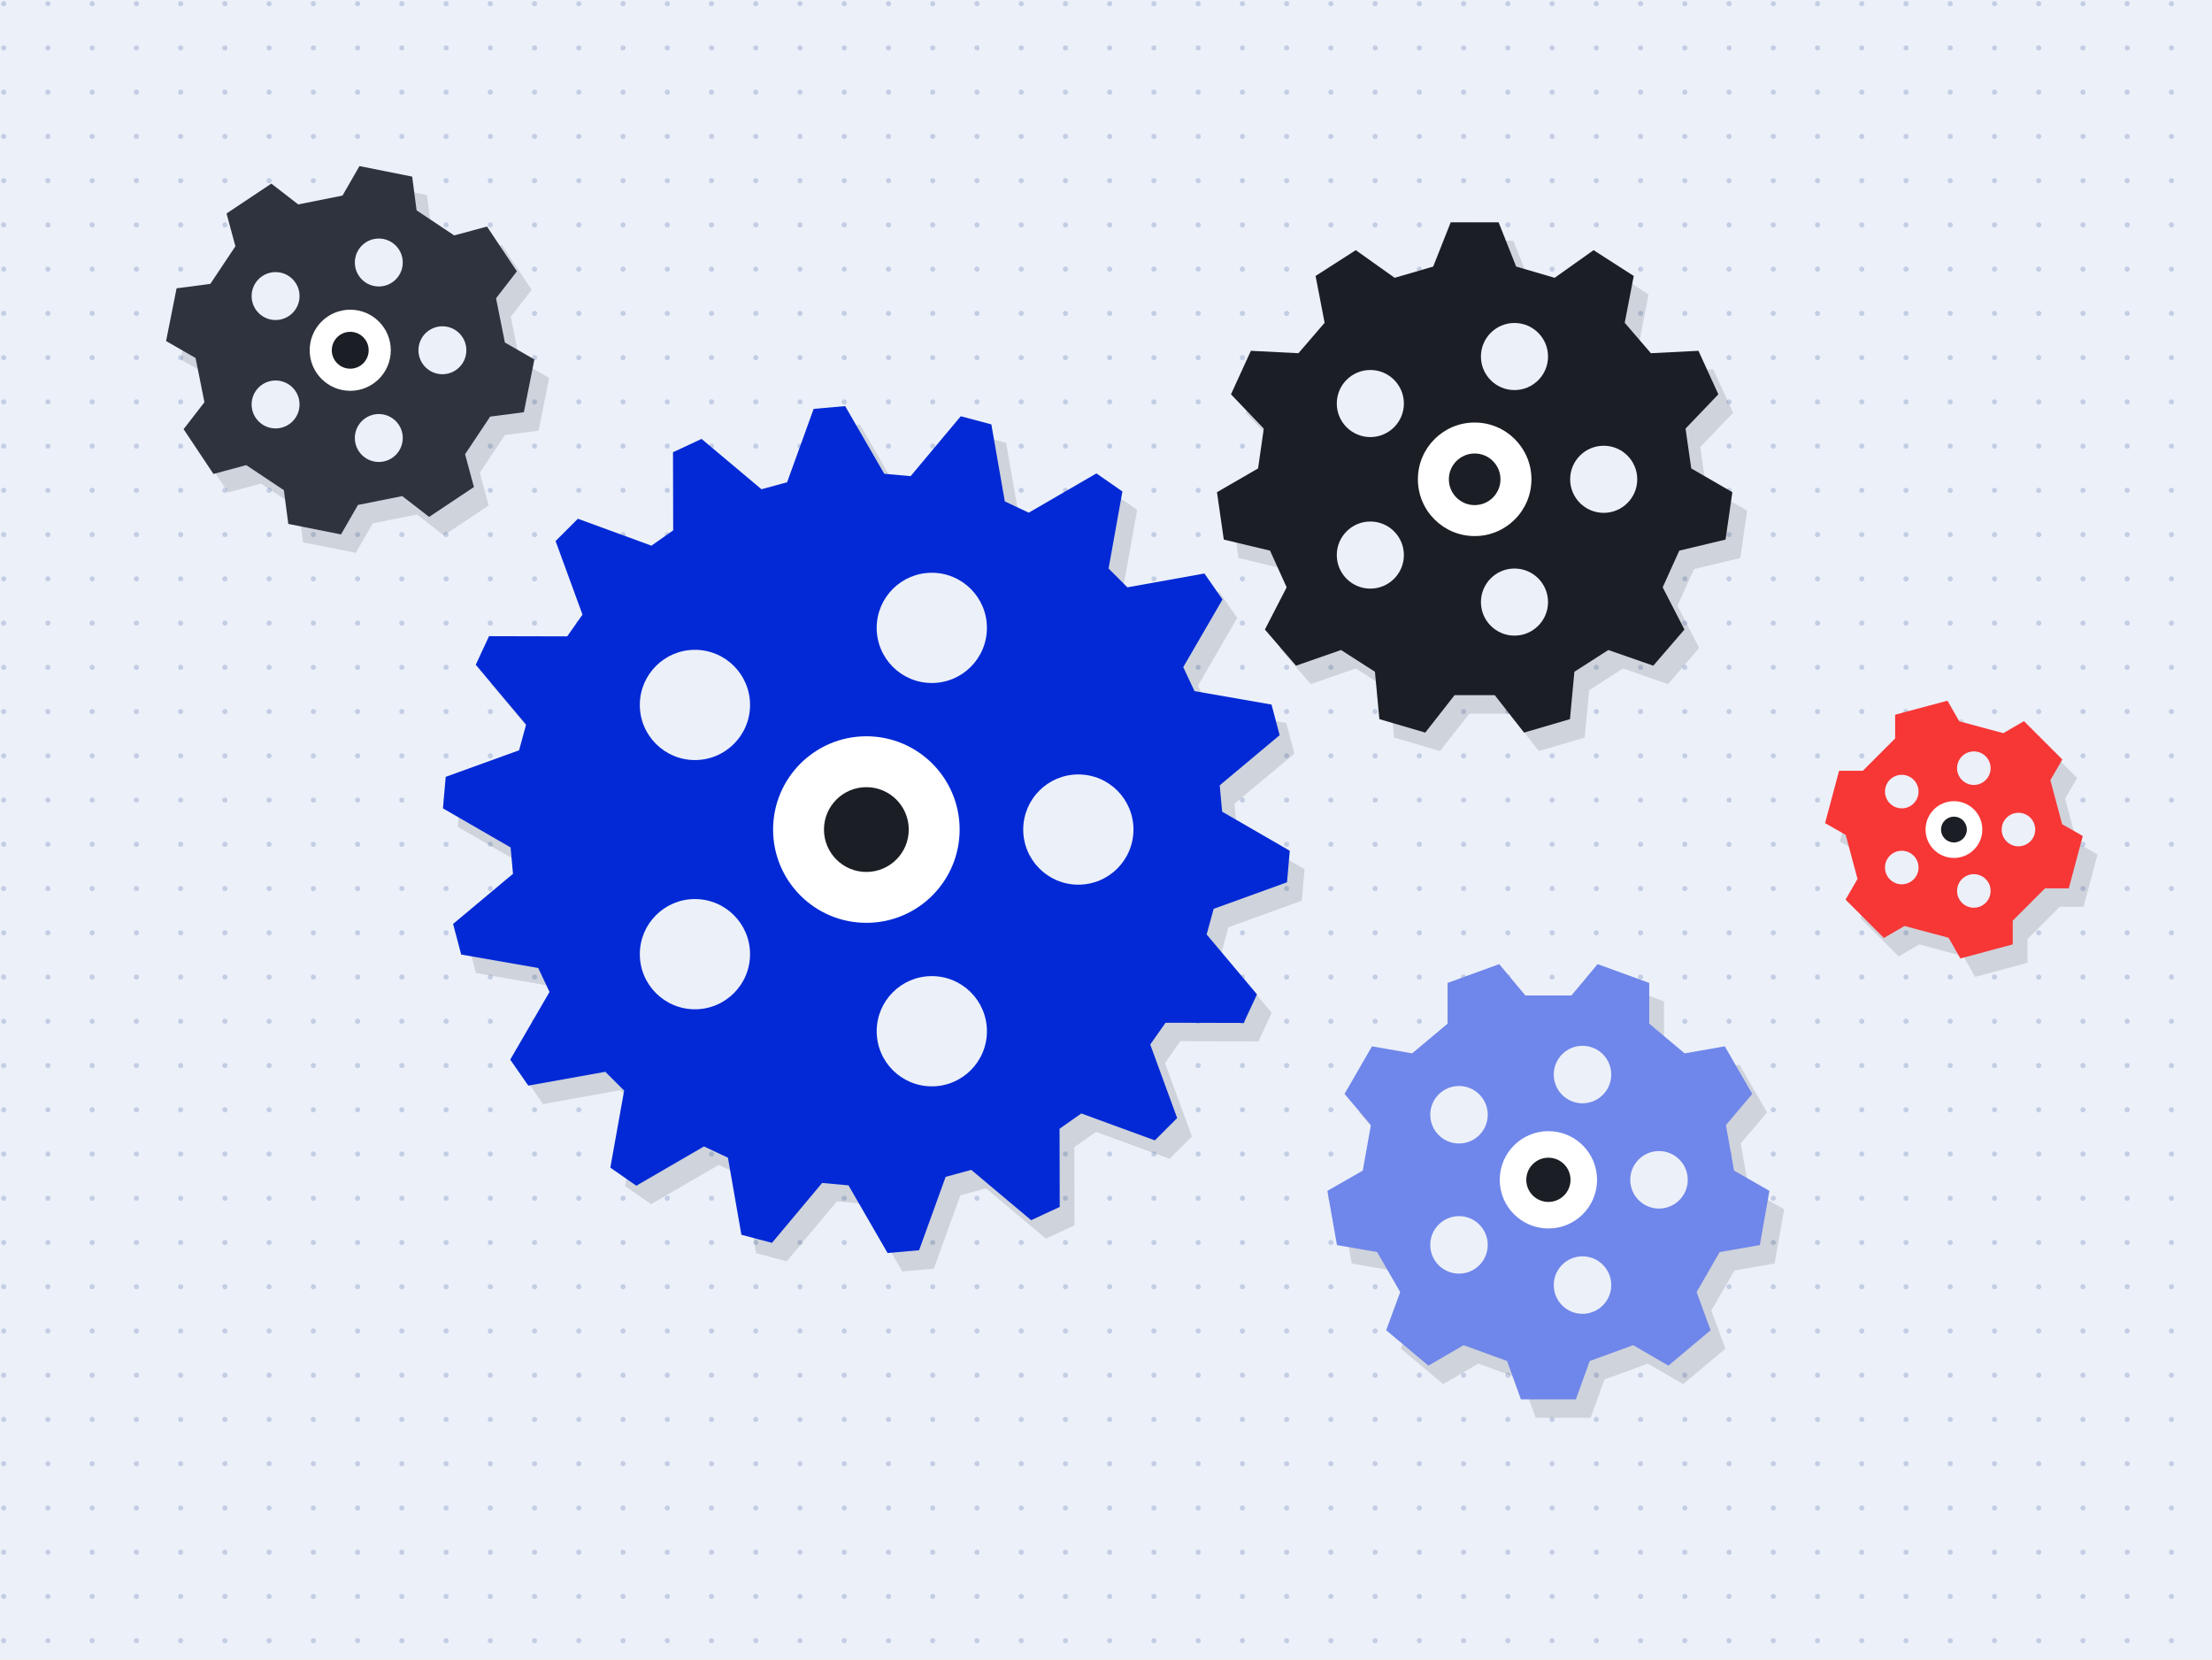
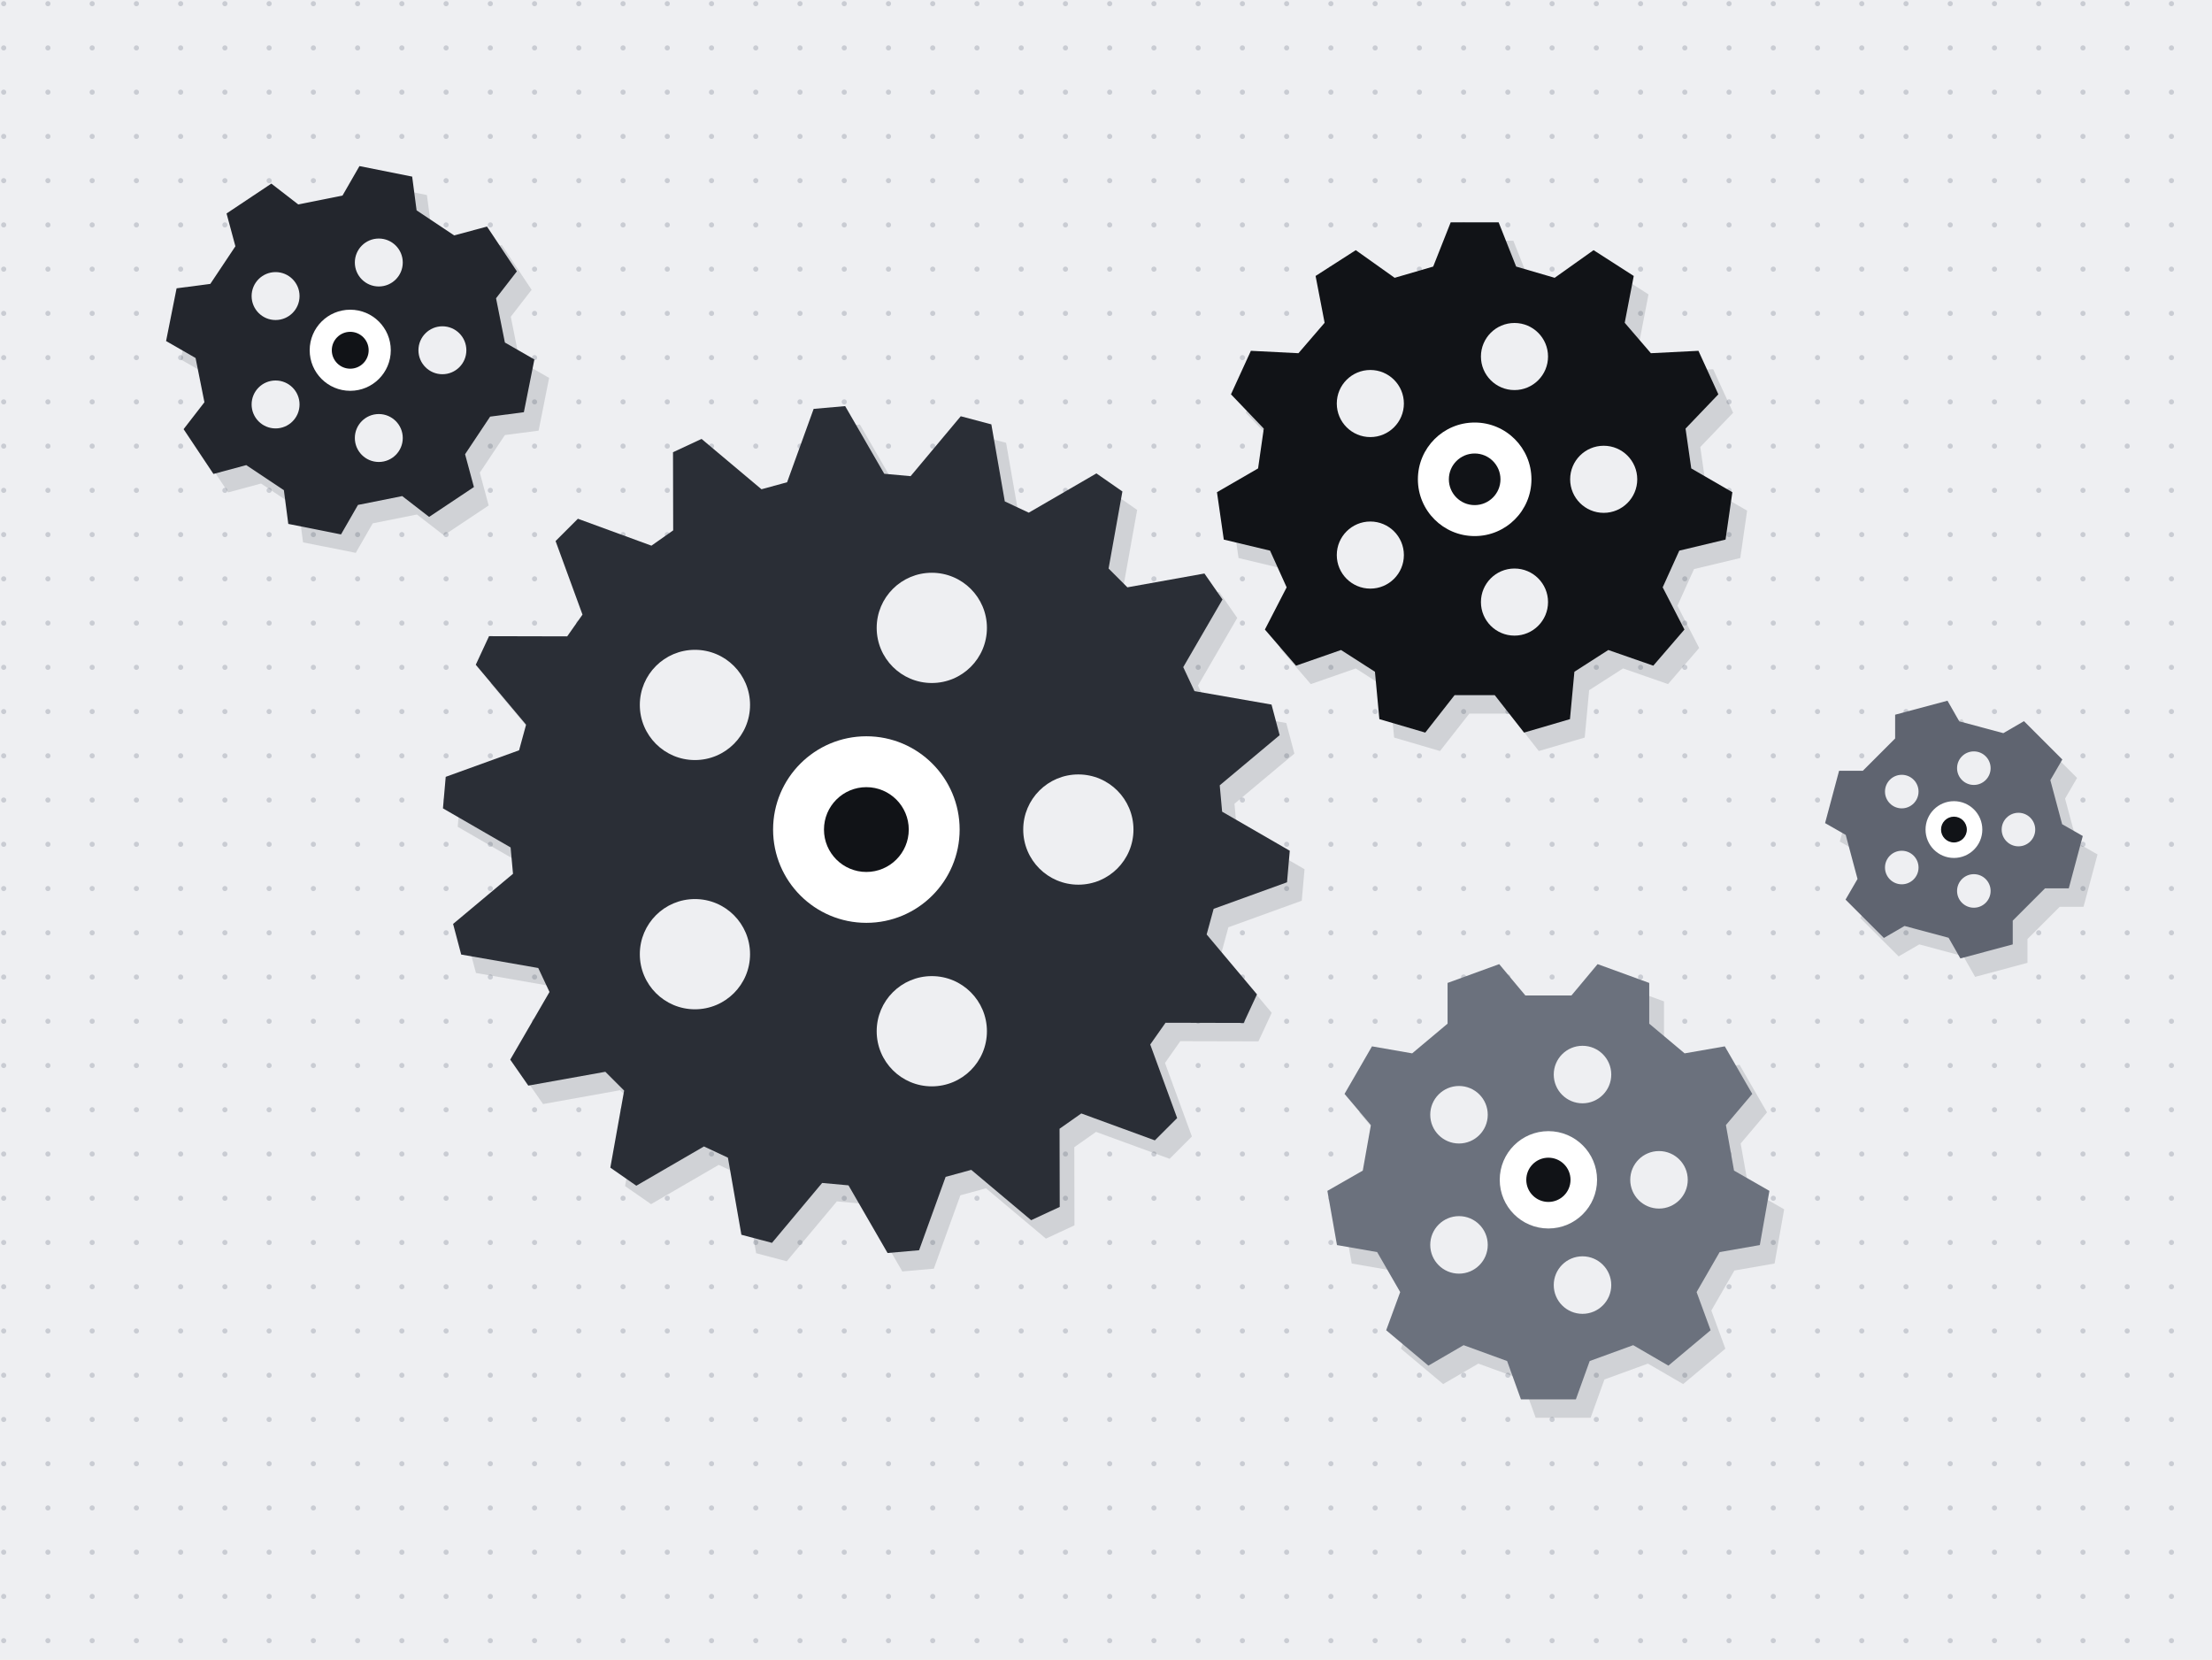
<svg xmlns="http://www.w3.org/2000/svg" viewBox="0 0 1200 900" width="1200" height="900" role="img" aria-label="Interlocking machine gears turning">
  <defs>
    <pattern id="dots" width="24" height="24" patternUnits="userSpaceOnUse">
-       <circle cx="2" cy="2" r="1.4" fill="#C3CDE4" />
+       <circle cx="2" cy="2" r="1.4" fill="#C9CCD3" />
    </pattern>
  </defs>
-   <rect width="1200" height="900" fill="#ECF0F8" />
+   <rect width="1200" height="900" fill="#EEEFF2" />
  <rect width="1200" height="900" fill="url(#dots)" />
  <polygon points="699.7,461.5 698.2,478.6 658.4,493 654.6,506.9 681.9,539.4 674.7,554.9 632.3,554.8 624,566.6 638.6,606.5 626.5,618.6 586.6,604 574.8,612.3 574.9,654.7 559.4,661.9 526.9,634.6 513,638.4 498.6,678.2 481.5,679.7 460.3,643 446,641.7 418.8,674.2 402.2,669.8 394.9,628 381.9,621.9 345.2,643.2 331.1,633.4 338.6,591.6 328.4,581.4 286.6,588.9 276.8,574.8 298.1,538.1 292,525.1 250.2,517.8 245.8,501.2 278.3,474 277,459.7 240.3,438.5 241.8,421.4 281.6,407 285.4,393.1 258.1,360.6 265.3,345.1 307.7,345.2 316,333.4 301.4,293.5 313.5,281.4 353.4,296 365.2,287.7 365.1,245.3 380.6,238.1 413.1,265.4 427,261.6 441.4,221.8 458.5,220.3 479.7,257 494,258.3 521.2,225.8 537.8,230.2 545.1,272 558.1,278.1 594.8,256.8 608.9,266.6 601.4,308.4 611.6,318.6 653.4,311.1 663.2,325.2 641.9,361.9 648,374.9 689.8,382.2 694.2,398.8 661.7,426 663,440.3" fill="rgba(27,30,36,.14)" transform="translate(8 10)" />
  <g>
-     <polygon points="699.7,461.5 698.2,478.6 658.4,493 654.6,506.9 681.9,539.4 674.7,554.9 632.3,554.8 624,566.6 638.6,606.5 626.5,618.6 586.6,604 574.8,612.3 574.9,654.7 559.4,661.9 526.9,634.6 513,638.4 498.6,678.2 481.5,679.7 460.3,643 446,641.7 418.8,674.2 402.2,669.8 394.9,628 381.9,621.9 345.2,643.2 331.1,633.4 338.6,591.6 328.4,581.4 286.6,588.9 276.8,574.8 298.1,538.1 292,525.1 250.2,517.8 245.8,501.2 278.3,474 277,459.7 240.3,438.5 241.8,421.4 281.6,407 285.4,393.1 258.1,360.6 265.3,345.1 307.7,345.2 316,333.4 301.4,293.5 313.5,281.4 353.4,296 365.2,287.7 365.1,245.3 380.6,238.1 413.1,265.4 427,261.6 441.4,221.8 458.5,220.3 479.7,257 494,258.3 521.2,225.8 537.8,230.2 545.1,272 558.1,278.1 594.8,256.8 608.9,266.6 601.4,308.4 611.6,318.6 653.4,311.1 663.2,325.2 641.9,361.9 648,374.9 689.8,382.2 694.2,398.8 661.7,426 663,440.3" fill="#0229D5" />
-     <circle cx="585" cy="450" r="29.9" fill="#ECF0F8" />
-     <circle cx="505.5" cy="559.4" r="29.9" fill="#ECF0F8" />
-     <circle cx="377" cy="517.6" r="29.9" fill="#ECF0F8" />
-     <circle cx="377" cy="382.4" r="29.9" fill="#ECF0F8" />
-     <circle cx="505.5" cy="340.6" r="29.9" fill="#ECF0F8" />
+     <polygon points="699.7,461.5 698.2,478.6 658.4,493 654.6,506.9 681.9,539.4 674.7,554.9 632.3,554.8 624,566.6 638.6,606.5 626.5,618.6 586.6,604 574.8,612.3 574.9,654.7 559.4,661.9 526.9,634.6 513,638.4 498.6,678.2 481.5,679.7 460.3,643 446,641.7 418.8,674.2 402.2,669.8 394.9,628 381.9,621.9 345.2,643.2 331.1,633.4 338.6,591.6 328.4,581.4 286.6,588.9 276.8,574.8 298.1,538.1 292,525.1 250.2,517.8 245.8,501.2 278.3,474 277,459.7 240.3,438.5 241.8,421.4 281.6,407 285.4,393.1 258.1,360.6 265.3,345.1 307.7,345.2 316,333.4 301.4,293.5 313.5,281.4 353.4,296 365.2,287.7 365.1,245.3 380.6,238.1 413.1,265.4 427,261.6 441.4,221.8 458.5,220.3 479.7,257 494,258.3 521.2,225.8 537.8,230.2 545.1,272 558.1,278.1 594.8,256.8 608.9,266.6 601.4,308.4 611.6,318.6 653.4,311.1 663.2,325.2 641.9,361.9 648,374.9 689.8,382.2 694.2,398.8 661.7,426 663,440.3" fill="#2A2E36" />
+     <circle cx="585" cy="450" r="29.9" fill="#EEEFF2" />
+     <circle cx="505.5" cy="559.4" r="29.9" fill="#EEEFF2" />
+     <circle cx="377" cy="517.6" r="29.9" fill="#EEEFF2" />
+     <circle cx="377" cy="382.4" r="29.9" fill="#EEEFF2" />
+     <circle cx="505.5" cy="340.6" r="29.9" fill="#EEEFF2" />
    <circle cx="470" cy="450" r="50.6" fill="#FFFFFF" />
-     <circle cx="470" cy="450" r="23" fill="#1B1E24" />
+     <circle cx="470" cy="450" r="23" fill="#111317" />
    <animateTransform attributeName="transform" type="rotate" from="0 470 450" to="360 470 450" dur="24s" repeatCount="indefinite" />
  </g>
  <polygon points="939.8,267 936.1,292.7 911,298.7 902,318.6 913.8,341.5 896.9,361.1 872.5,352.6 854.1,364.4 851.7,390.1 826.8,397.4 810.9,377.1 789.1,377.1 773.2,397.4 748.3,390.1 745.9,364.4 727.5,352.6 703.1,361.1 686.2,341.5 698,318.6 689,298.7 663.9,292.7 660.2,267 682.5,254.1 685.6,232.5 667.8,213.9 678.6,190.3 704.4,191.6 718.6,175.1 713.7,149.7 735.5,135.7 756.6,150.7 777.5,144.6 787,120.6 813,120.6 822.5,144.6 843.4,150.7 864.5,135.7 886.3,149.7 881.4,175.1 895.6,191.6 921.4,190.3 932.2,213.9 914.4,232.5 917.5,254.1" fill="rgba(27,30,36,.14)" transform="translate(8 10)" />
  <g>
-     <polygon points="939.8,267 936.1,292.7 911,298.7 902,318.6 913.8,341.5 896.9,361.1 872.5,352.6 854.1,364.4 851.7,390.1 826.8,397.4 810.9,377.1 789.1,377.1 773.2,397.4 748.3,390.1 745.9,364.4 727.5,352.6 703.1,361.1 686.2,341.5 698,318.6 689,298.7 663.9,292.7 660.2,267 682.5,254.1 685.6,232.5 667.8,213.9 678.6,190.3 704.4,191.6 718.6,175.1 713.7,149.7 735.5,135.7 756.6,150.7 777.5,144.6 787,120.6 813,120.6 822.5,144.6 843.4,150.7 864.5,135.7 886.3,149.7 881.4,175.1 895.6,191.6 921.4,190.3 932.2,213.9 914.4,232.5 917.5,254.1" fill="#1B1E24" />
-     <circle cx="870" cy="260" r="18.2" fill="#ECF0F8" />
-     <circle cx="821.6" cy="326.6" r="18.2" fill="#ECF0F8" />
-     <circle cx="743.4" cy="301.1" r="18.2" fill="#ECF0F8" />
-     <circle cx="743.4" cy="218.9" r="18.2" fill="#ECF0F8" />
-     <circle cx="821.6" cy="193.4" r="18.2" fill="#ECF0F8" />
+     <polygon points="939.8,267 936.1,292.7 911,298.7 902,318.6 913.8,341.5 896.9,361.1 872.5,352.6 854.1,364.4 851.7,390.1 826.8,397.4 810.9,377.1 789.1,377.1 773.2,397.4 748.3,390.1 745.9,364.4 727.5,352.6 703.1,361.1 686.2,341.5 698,318.6 689,298.7 663.9,292.7 660.2,267 682.5,254.1 685.6,232.5 667.8,213.9 678.6,190.3 704.4,191.6 718.6,175.1 713.7,149.7 735.5,135.7 756.6,150.7 777.5,144.6 787,120.6 813,120.6 822.5,144.6 843.4,150.7 864.5,135.7 886.3,149.7 881.4,175.1 895.6,191.6 921.4,190.3 932.2,213.9 914.4,232.5 917.5,254.1" fill="#111317" />
+     <circle cx="870" cy="260" r="18.2" fill="#EEEFF2" />
+     <circle cx="821.6" cy="326.6" r="18.2" fill="#EEEFF2" />
+     <circle cx="743.4" cy="301.1" r="18.2" fill="#EEEFF2" />
+     <circle cx="743.4" cy="218.9" r="18.2" fill="#EEEFF2" />
+     <circle cx="821.6" cy="193.4" r="18.2" fill="#EEEFF2" />
    <circle cx="800" cy="260" r="30.8" fill="#FFFFFF" />
-     <circle cx="800" cy="260" r="14" fill="#1B1E24" />
+     <circle cx="800" cy="260" r="14" fill="#111317" />
    <animateTransform attributeName="transform" type="rotate" from="0 800 260" to="-360 800 260" dur="14.7s" repeatCount="indefinite" />
  </g>
  <polygon points="959.9,646 954.7,675.4 932.9,679.2 920.4,700.9 928,721.6 905.1,740.8 886,729.7 862.4,738.3 854.9,759.1 825.1,759.1 817.6,738.3 794,729.7 774.9,740.8 752,721.6 759.6,700.9 747.1,679.2 725.3,675.4 720.1,646 739.3,635 743.7,610.3 729.4,593.4 744.3,567.6 766.1,571.4 785.3,555.3 785.3,533.2 813.3,523 827.5,540 852.5,540 866.7,523 894.7,533.2 894.7,555.3 913.9,571.4 935.7,567.6 950.6,593.4 936.3,610.3 940.7,635" fill="rgba(27,30,36,.14)" transform="translate(8 10)" />
  <g>
-     <polygon points="959.9,646 954.7,675.4 932.9,679.2 920.4,700.9 928,721.6 905.1,740.8 886,729.7 862.4,738.3 854.9,759.1 825.1,759.1 817.6,738.3 794,729.7 774.9,740.8 752,721.6 759.6,700.9 747.1,679.2 725.3,675.4 720.1,646 739.3,635 743.7,610.3 729.4,593.4 744.3,567.6 766.1,571.4 785.3,555.3 785.3,533.2 813.3,523 827.5,540 852.5,540 866.7,523 894.7,533.2 894.7,555.3 913.9,571.4 935.7,567.6 950.6,593.4 936.3,610.3 940.7,635" fill="#6F86EA" />
-     <circle cx="900" cy="640" r="15.6" fill="#ECF0F8" />
-     <circle cx="858.5" cy="697.1" r="15.6" fill="#ECF0F8" />
-     <circle cx="791.5" cy="675.3" r="15.6" fill="#ECF0F8" />
-     <circle cx="791.5" cy="604.7" r="15.6" fill="#ECF0F8" />
-     <circle cx="858.5" cy="582.9" r="15.6" fill="#ECF0F8" />
+     <polygon points="959.9,646 954.7,675.4 932.9,679.2 920.4,700.9 928,721.6 905.1,740.8 886,729.7 862.4,738.3 854.9,759.1 825.1,759.1 817.6,738.3 794,729.7 774.9,740.8 752,721.6 759.6,700.9 747.1,679.2 725.3,675.4 720.1,646 739.3,635 743.7,610.3 729.4,593.4 744.3,567.6 766.1,571.4 785.3,555.3 785.3,533.2 813.3,523 827.5,540 852.5,540 866.7,523 894.7,533.2 894.7,555.3 913.9,571.4 935.7,567.6 950.6,593.4 936.3,610.3 940.7,635" fill="#6B717D" />
+     <circle cx="900" cy="640" r="15.6" fill="#EEEFF2" />
+     <circle cx="858.5" cy="697.1" r="15.6" fill="#EEEFF2" />
+     <circle cx="791.5" cy="675.3" r="15.6" fill="#EEEFF2" />
+     <circle cx="791.5" cy="604.7" r="15.6" fill="#EEEFF2" />
+     <circle cx="858.5" cy="582.9" r="15.6" fill="#EEEFF2" />
    <circle cx="840" cy="640" r="26.4" fill="#FFFFFF" />
-     <circle cx="840" cy="640" r="12" fill="#1B1E24" />
+     <circle cx="840" cy="640" r="12" fill="#111317" />
    <animateTransform attributeName="transform" type="rotate" from="0 840 640" to="-360 840 640" dur="12s" repeatCount="indefinite" />
  </g>
  <polygon points="289.9,195 284.2,223.6 265.9,226 252.3,246.4 257.1,264.2 232.8,280.4 218.2,269.1 194.2,273.9 185,289.9 156.4,284.2 154,265.9 133.6,252.3 115.8,257.1 99.6,232.8 110.9,218.2 106.1,194.2 90.1,185 95.8,156.4 114.1,154 127.7,133.6 122.9,115.8 147.2,99.6 161.8,110.9 185.8,106.1 195,90.1 223.6,95.8 226,114.1 246.4,127.7 264.2,122.9 280.4,147.2 269.1,161.8 273.9,185.8" fill="rgba(27,30,36,.14)" transform="translate(8 10)" />
  <g>
-     <polygon points="289.9,195 284.2,223.6 265.9,226 252.3,246.4 257.1,264.2 232.8,280.4 218.2,269.1 194.2,273.9 185,289.9 156.4,284.2 154,265.9 133.6,252.3 115.8,257.1 99.6,232.8 110.9,218.2 106.1,194.2 90.1,185 95.8,156.4 114.1,154 127.7,133.6 122.9,115.8 147.2,99.6 161.8,110.9 185.8,106.1 195,90.1 223.6,95.8 226,114.1 246.4,127.7 264.2,122.9 280.4,147.2 269.1,161.8 273.9,185.8" fill="#2E333D" />
-     <circle cx="240" cy="190" r="13" fill="#ECF0F8" />
-     <circle cx="205.5" cy="237.6" r="13" fill="#ECF0F8" />
-     <circle cx="149.5" cy="219.4" r="13" fill="#ECF0F8" />
-     <circle cx="149.5" cy="160.6" r="13" fill="#ECF0F8" />
-     <circle cx="205.5" cy="142.4" r="13" fill="#ECF0F8" />
+     <polygon points="289.9,195 284.2,223.6 265.9,226 252.3,246.4 257.1,264.2 232.8,280.4 218.2,269.1 194.2,273.9 185,289.9 156.4,284.2 154,265.9 133.6,252.3 115.8,257.1 99.6,232.8 110.9,218.2 106.1,194.2 90.1,185 95.8,156.4 114.1,154 127.7,133.6 122.9,115.8 147.2,99.6 161.8,110.9 185.8,106.1 195,90.1 223.6,95.8 226,114.1 246.4,127.7 264.2,122.9 280.4,147.2 269.1,161.8 273.9,185.8" fill="#23262D" />
+     <circle cx="240" cy="190" r="13" fill="#EEEFF2" />
+     <circle cx="205.5" cy="237.6" r="13" fill="#EEEFF2" />
+     <circle cx="149.5" cy="219.4" r="13" fill="#EEEFF2" />
+     <circle cx="149.5" cy="160.6" r="13" fill="#EEEFF2" />
+     <circle cx="205.5" cy="142.4" r="13" fill="#EEEFF2" />
    <circle cx="190" cy="190" r="22" fill="#FFFFFF" />
-     <circle cx="190" cy="190" r="10" fill="#1B1E24" />
+     <circle cx="190" cy="190" r="10" fill="#111317" />
    <animateTransform attributeName="transform" type="rotate" from="0 190 190" to="-360 190 190" dur="10.7s" repeatCount="indefinite" />
  </g>
  <polygon points="1129.9,453.5 1122.3,481.9 1109.4,481.9 1091.9,499.4 1091.9,512.3 1063.5,519.9 1057.1,508.7 1033.2,502.3 1022,508.8 1001.2,488 1007.7,476.8 1001.3,452.9 990.1,446.5 997.7,418.1 1010.6,418.1 1028.1,400.6 1028.1,387.7 1056.5,380.1 1062.9,391.3 1086.8,397.7 1098,391.2 1118.8,412 1112.3,423.2 1118.7,447.1" fill="rgba(27,30,36,.14)" transform="translate(8 10)" />
  <g>
-     <polygon points="1129.9,453.5 1122.3,481.9 1109.4,481.9 1091.9,499.4 1091.9,512.3 1063.5,519.9 1057.1,508.7 1033.2,502.3 1022,508.8 1001.2,488 1007.7,476.8 1001.3,452.9 990.1,446.5 997.7,418.1 1010.6,418.1 1028.1,400.6 1028.1,387.7 1056.5,380.1 1062.9,391.3 1086.8,397.7 1098,391.2 1118.8,412 1112.3,423.2 1118.7,447.1" fill="#F73636" />
-     <circle cx="1095" cy="450" r="9.1" fill="#ECF0F8" />
-     <circle cx="1070.8" cy="483.3" r="9.1" fill="#ECF0F8" />
-     <circle cx="1031.7" cy="470.6" r="9.1" fill="#ECF0F8" />
-     <circle cx="1031.7" cy="429.4" r="9.1" fill="#ECF0F8" />
-     <circle cx="1070.8" cy="416.7" r="9.1" fill="#ECF0F8" />
+     <polygon points="1129.9,453.5 1122.3,481.9 1109.4,481.9 1091.9,499.4 1091.9,512.3 1063.5,519.9 1057.1,508.7 1033.2,502.3 1022,508.8 1001.2,488 1007.7,476.8 1001.3,452.9 990.1,446.5 997.7,418.1 1010.6,418.1 1028.1,400.6 1028.1,387.7 1056.5,380.1 1062.9,391.3 1086.8,397.7 1098,391.2 1118.8,412 1112.3,423.2 1118.7,447.1" fill="#5F6470" />
+     <circle cx="1095" cy="450" r="9.1" fill="#EEEFF2" />
+     <circle cx="1070.8" cy="483.3" r="9.1" fill="#EEEFF2" />
+     <circle cx="1031.7" cy="470.6" r="9.1" fill="#EEEFF2" />
+     <circle cx="1031.7" cy="429.4" r="9.1" fill="#EEEFF2" />
+     <circle cx="1070.8" cy="416.7" r="9.1" fill="#EEEFF2" />
    <circle cx="1060" cy="450" r="15.4" fill="#FFFFFF" />
-     <circle cx="1060" cy="450" r="7" fill="#1B1E24" />
+     <circle cx="1060" cy="450" r="7" fill="#111317" />
    <animateTransform attributeName="transform" type="rotate" from="0 1060 450" to="360 1060 450" dur="7s" repeatCount="indefinite" />
  </g>
</svg>
